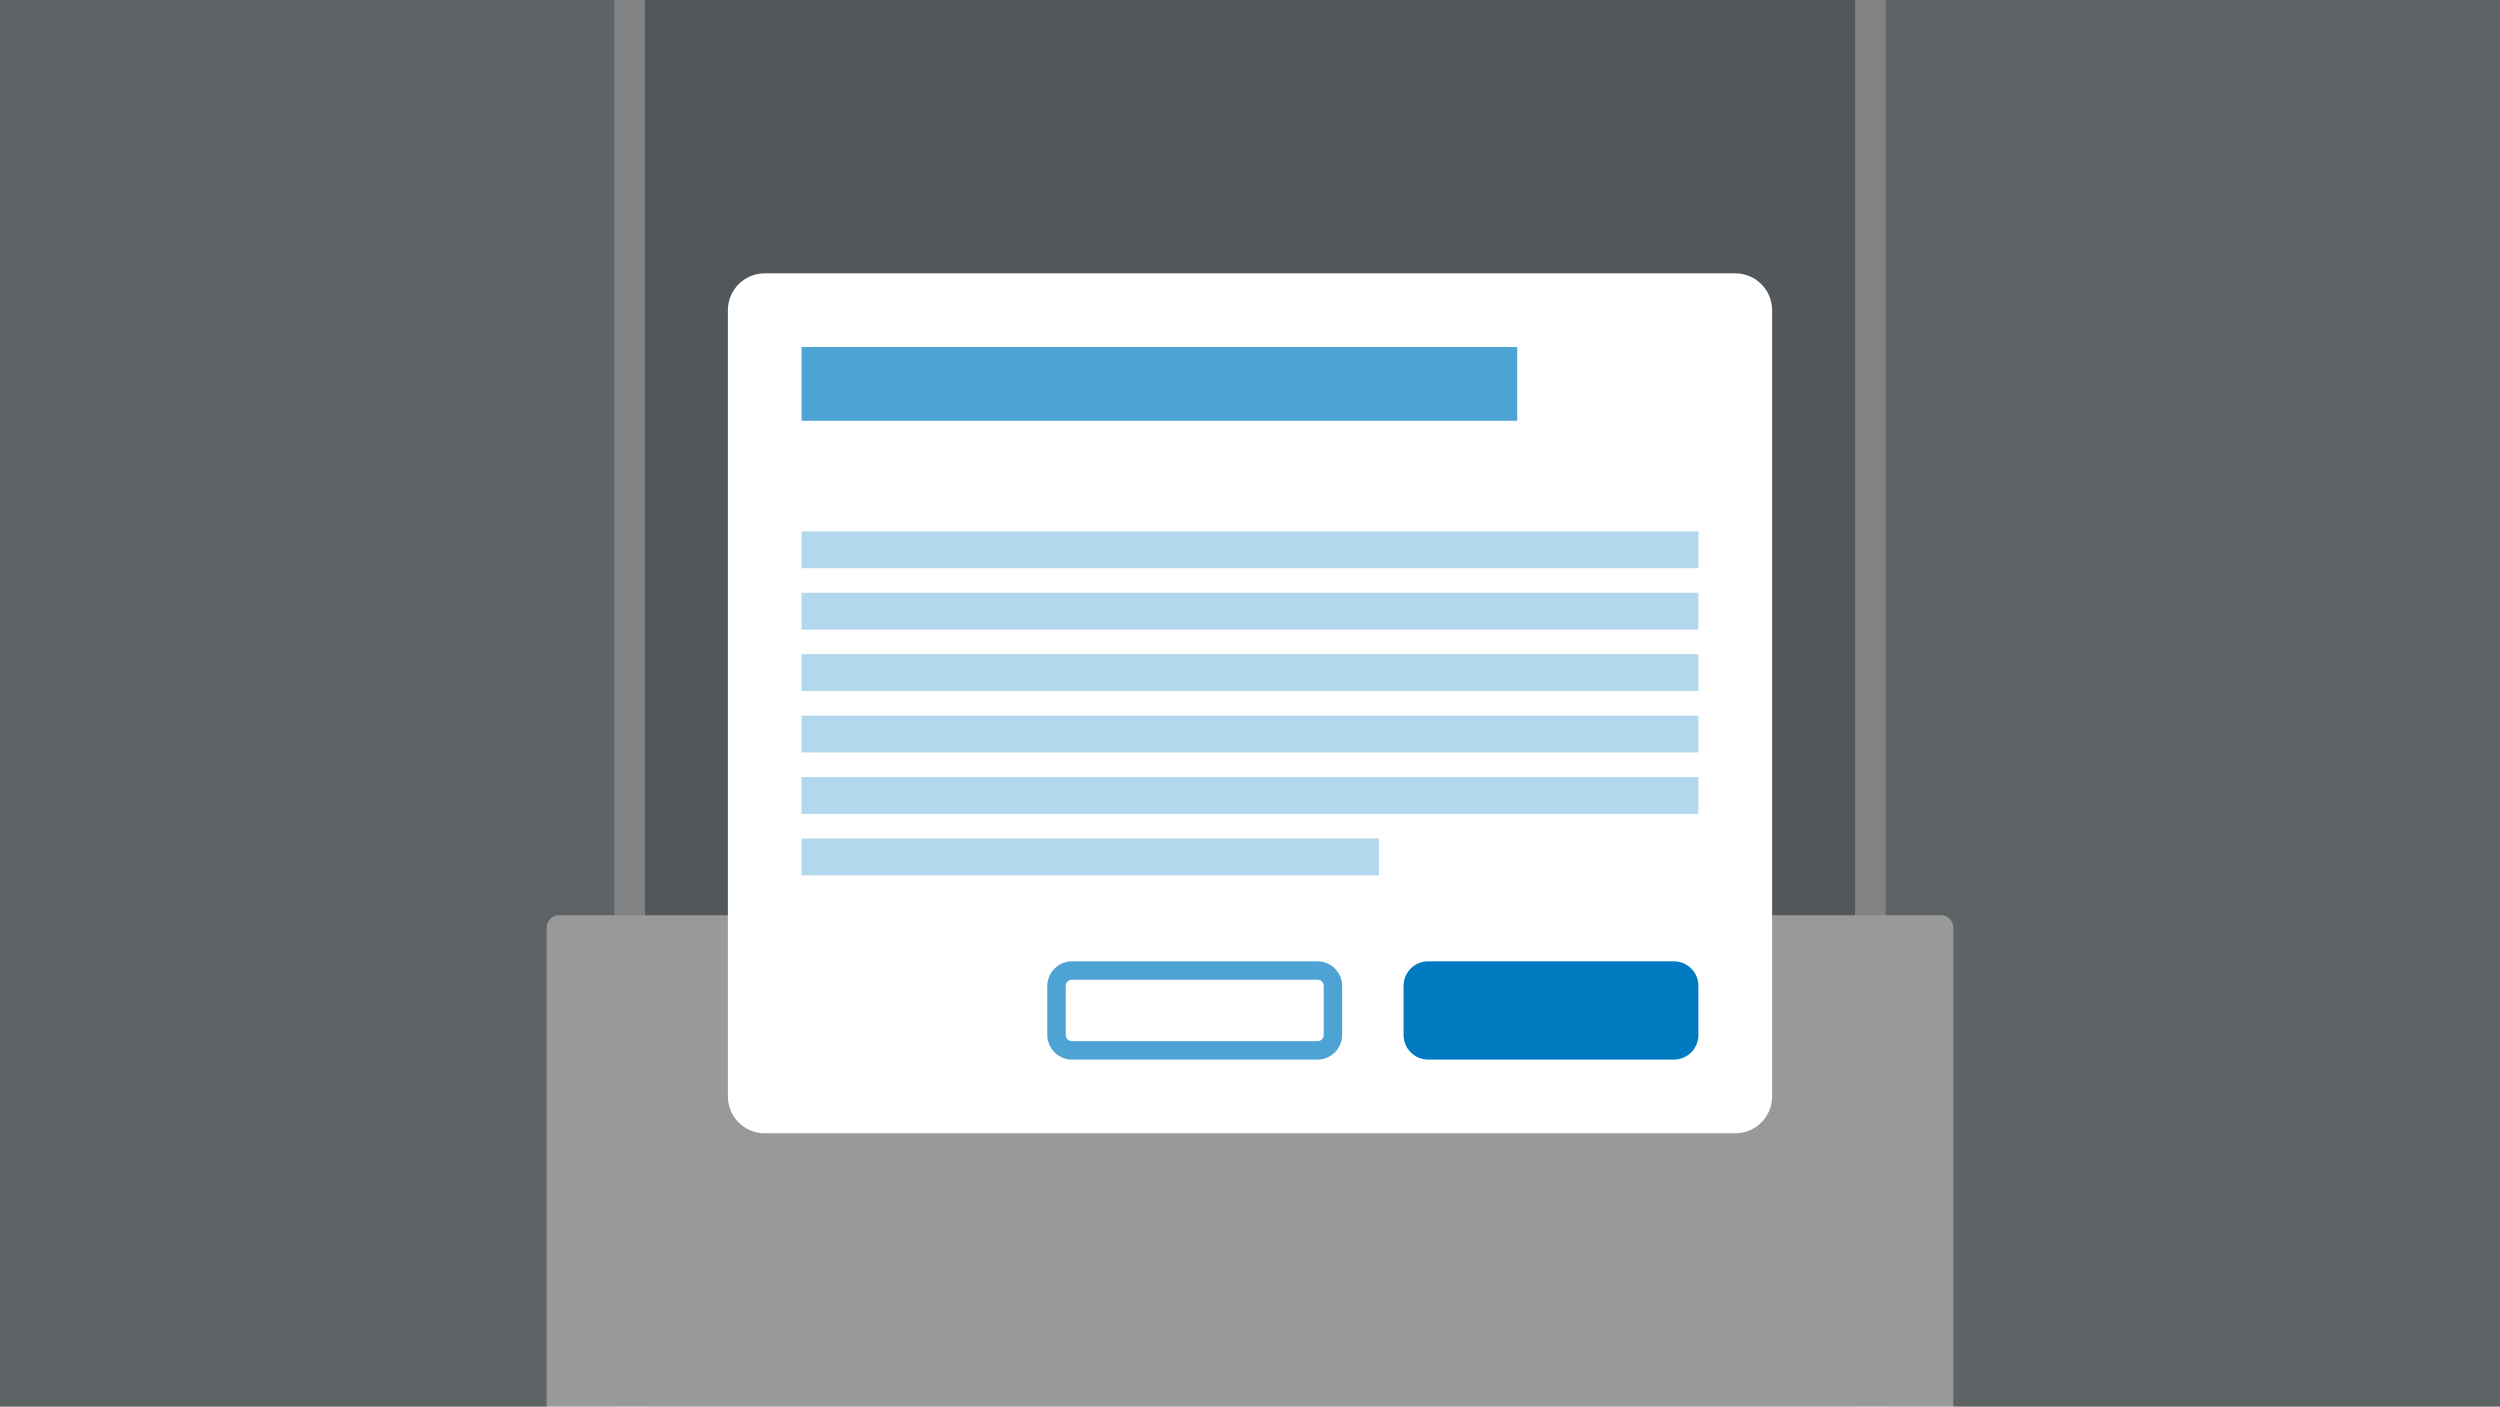
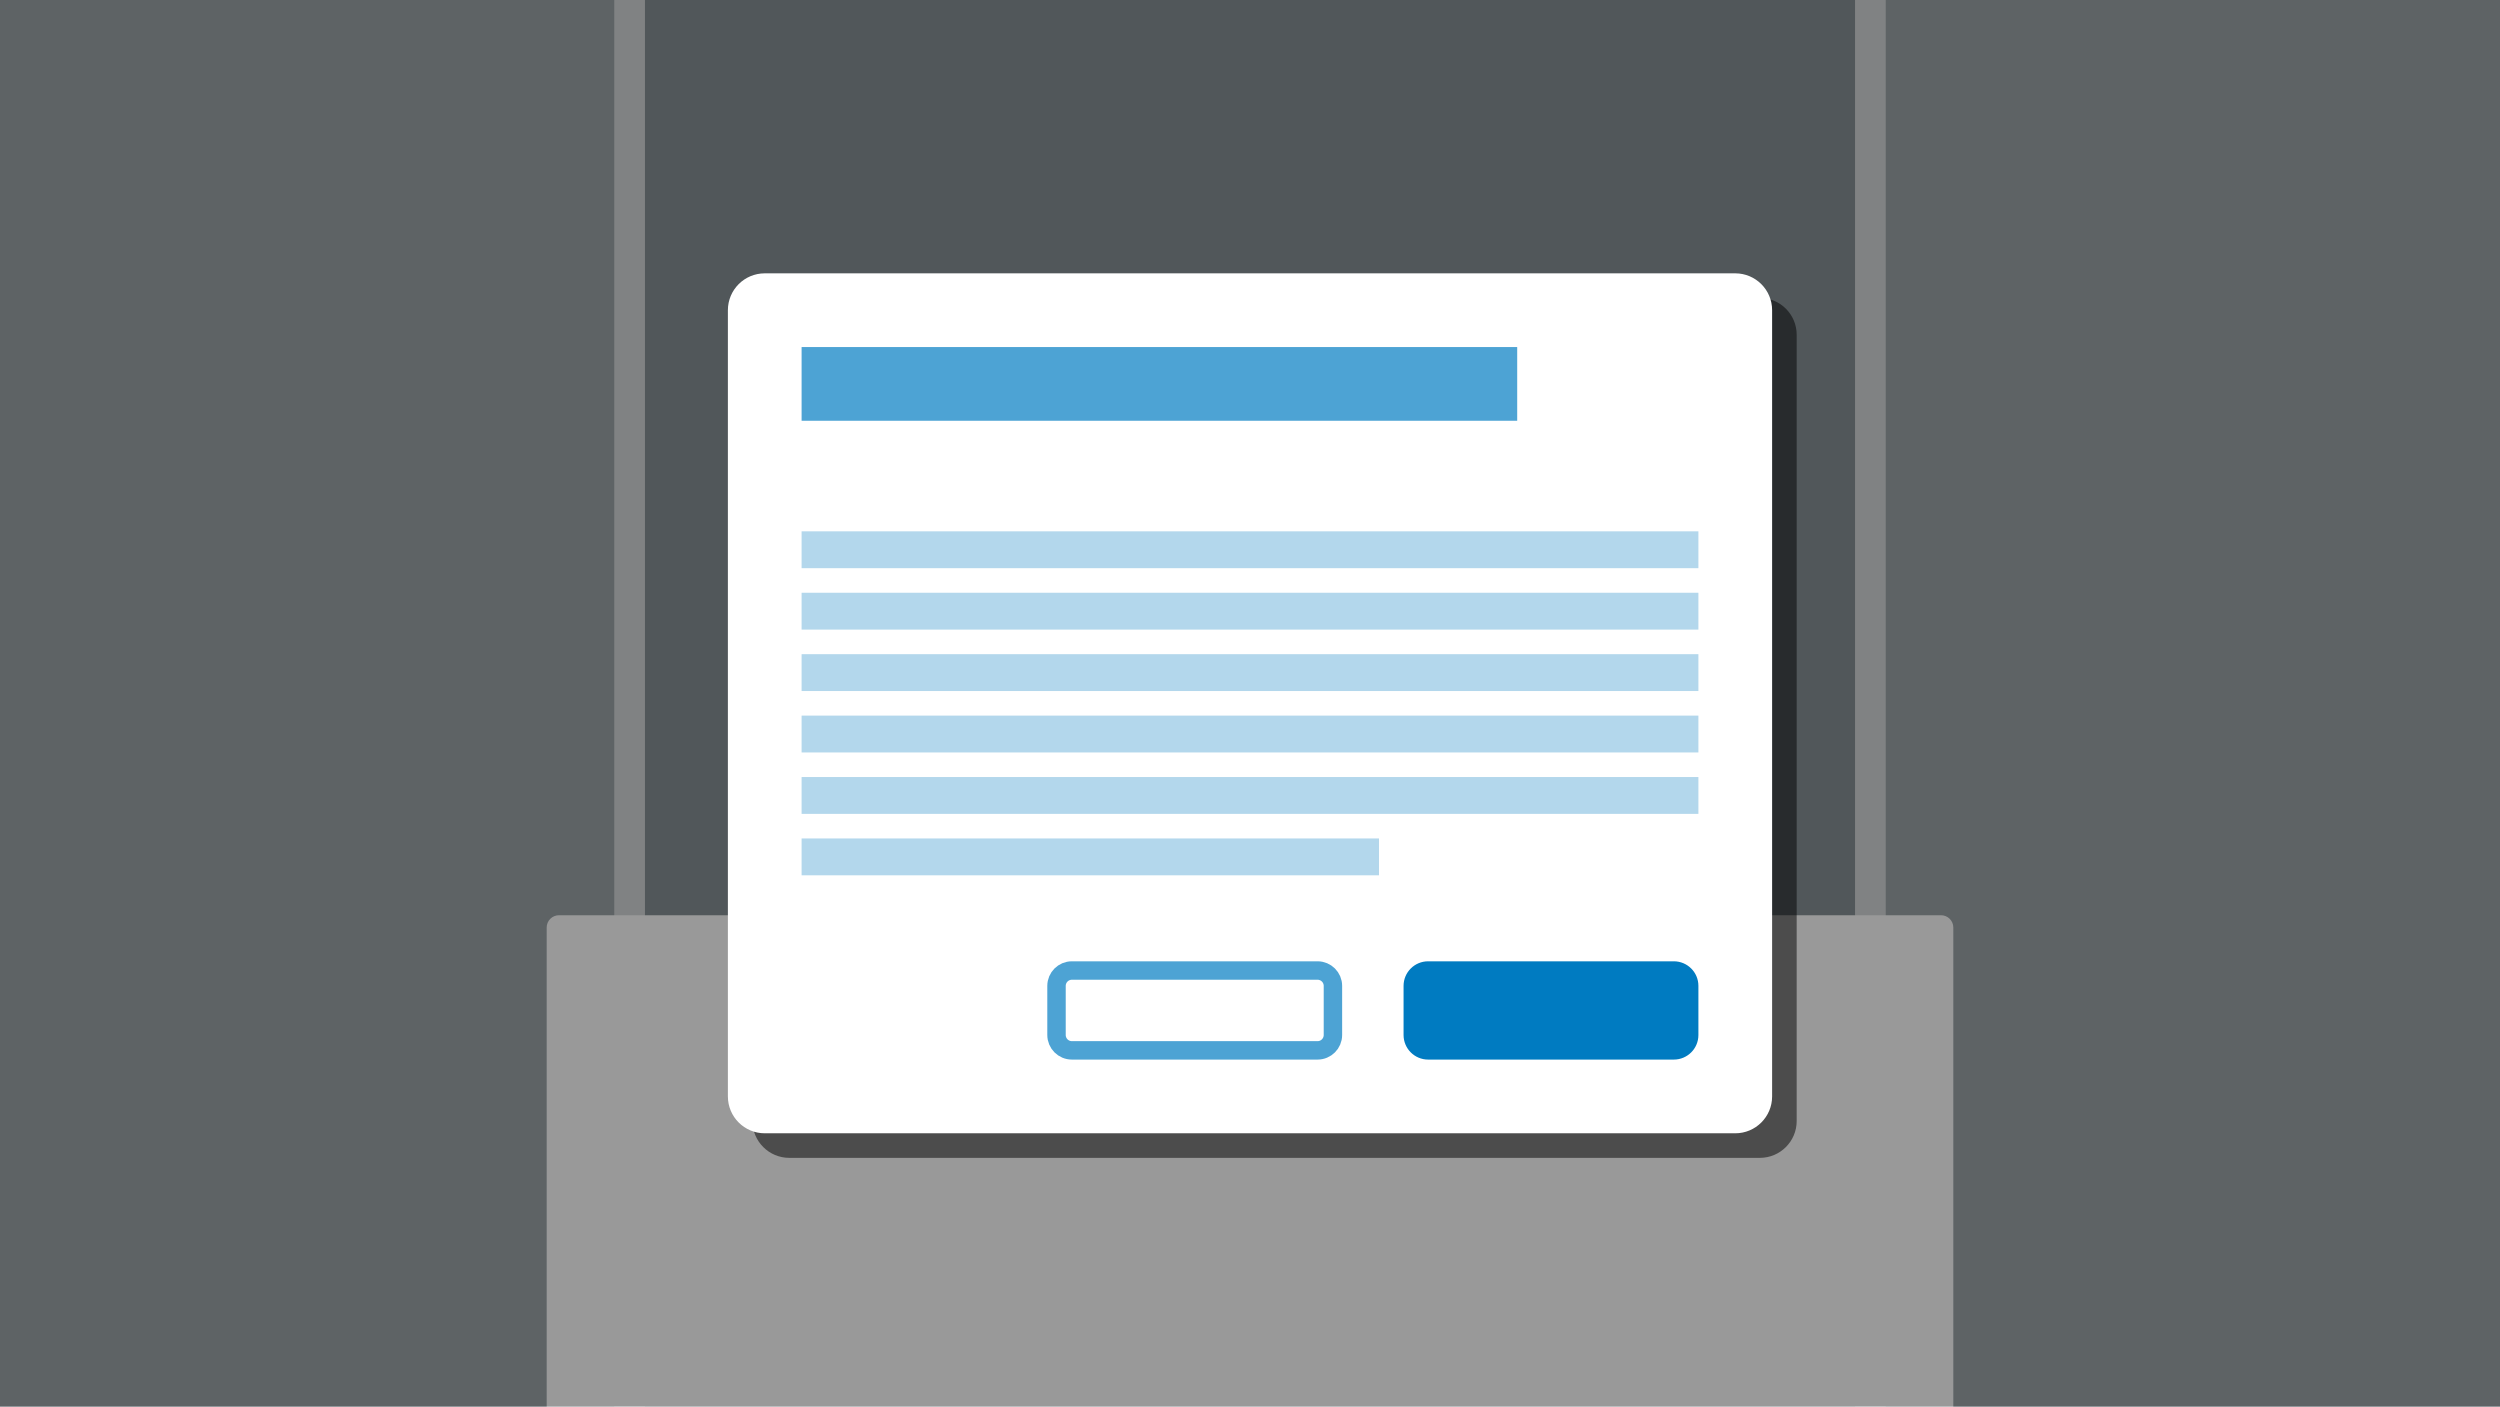
<svg xmlns="http://www.w3.org/2000/svg" width="814" height="458" viewBox="0 0 814 458" fill="none">
-   <g clip-path="url(#clip0)">
+   <g clip-path="url(#clip0_261_2825)">
    <rect width="814" height="458" fill="#879196" />
    <rect width="210" height="458" fill="#D5D8DA" />
    <rect width="200" height="458" fill="#9CA5A9" />
    <rect x="814" y="458" width="210" height="458" transform="rotate(-180 814 458)" fill="#D5D8DA" />
    <rect x="814" y="458" width="200" height="458" transform="rotate(-180 814 458)" fill="#9CA5A9" />
    <rect x="178" y="498" width="200" height="458" rx="4" transform="rotate(-90 178 498)" fill="white" />
    <rect opacity="0.4" width="814" height="458" fill="black" />
+     <rect opacity="0.5" x="245" y="97" width="340" height="280" rx="12" fill="black" />
    <rect x="237" y="89" width="340" height="280" rx="12" fill="white" />
    <rect x="261" y="113" width="233" height="24" fill="#4DA3D4" />
    <rect x="457" y="313" width="96" height="32" rx="8" fill="#007BC1" />
    <rect x="344" y="316" width="90" height="26" rx="5" stroke="#4DA3D4" stroke-width="6" />
    <rect x="261" y="173" width="292" height="12" fill="#B3D7EC" />
    <rect x="261" y="193" width="292" height="12" fill="#B3D7EC" />
    <rect x="261" y="213" width="292" height="12" fill="#B3D7EC" />
    <rect x="261" y="233" width="292" height="12" fill="#B3D7EC" />
    <rect x="261" y="253" width="292" height="12" fill="#B3D7EC" />
    <rect x="261" y="273" width="188" height="12" fill="#B3D7EC" />
  </g>
  <defs>
-     <clipPath id="clip0">
+     <clipPath id="clip0_261_2825">
      <rect width="814" height="458" fill="white" />
    </clipPath>
  </defs>
</svg>
